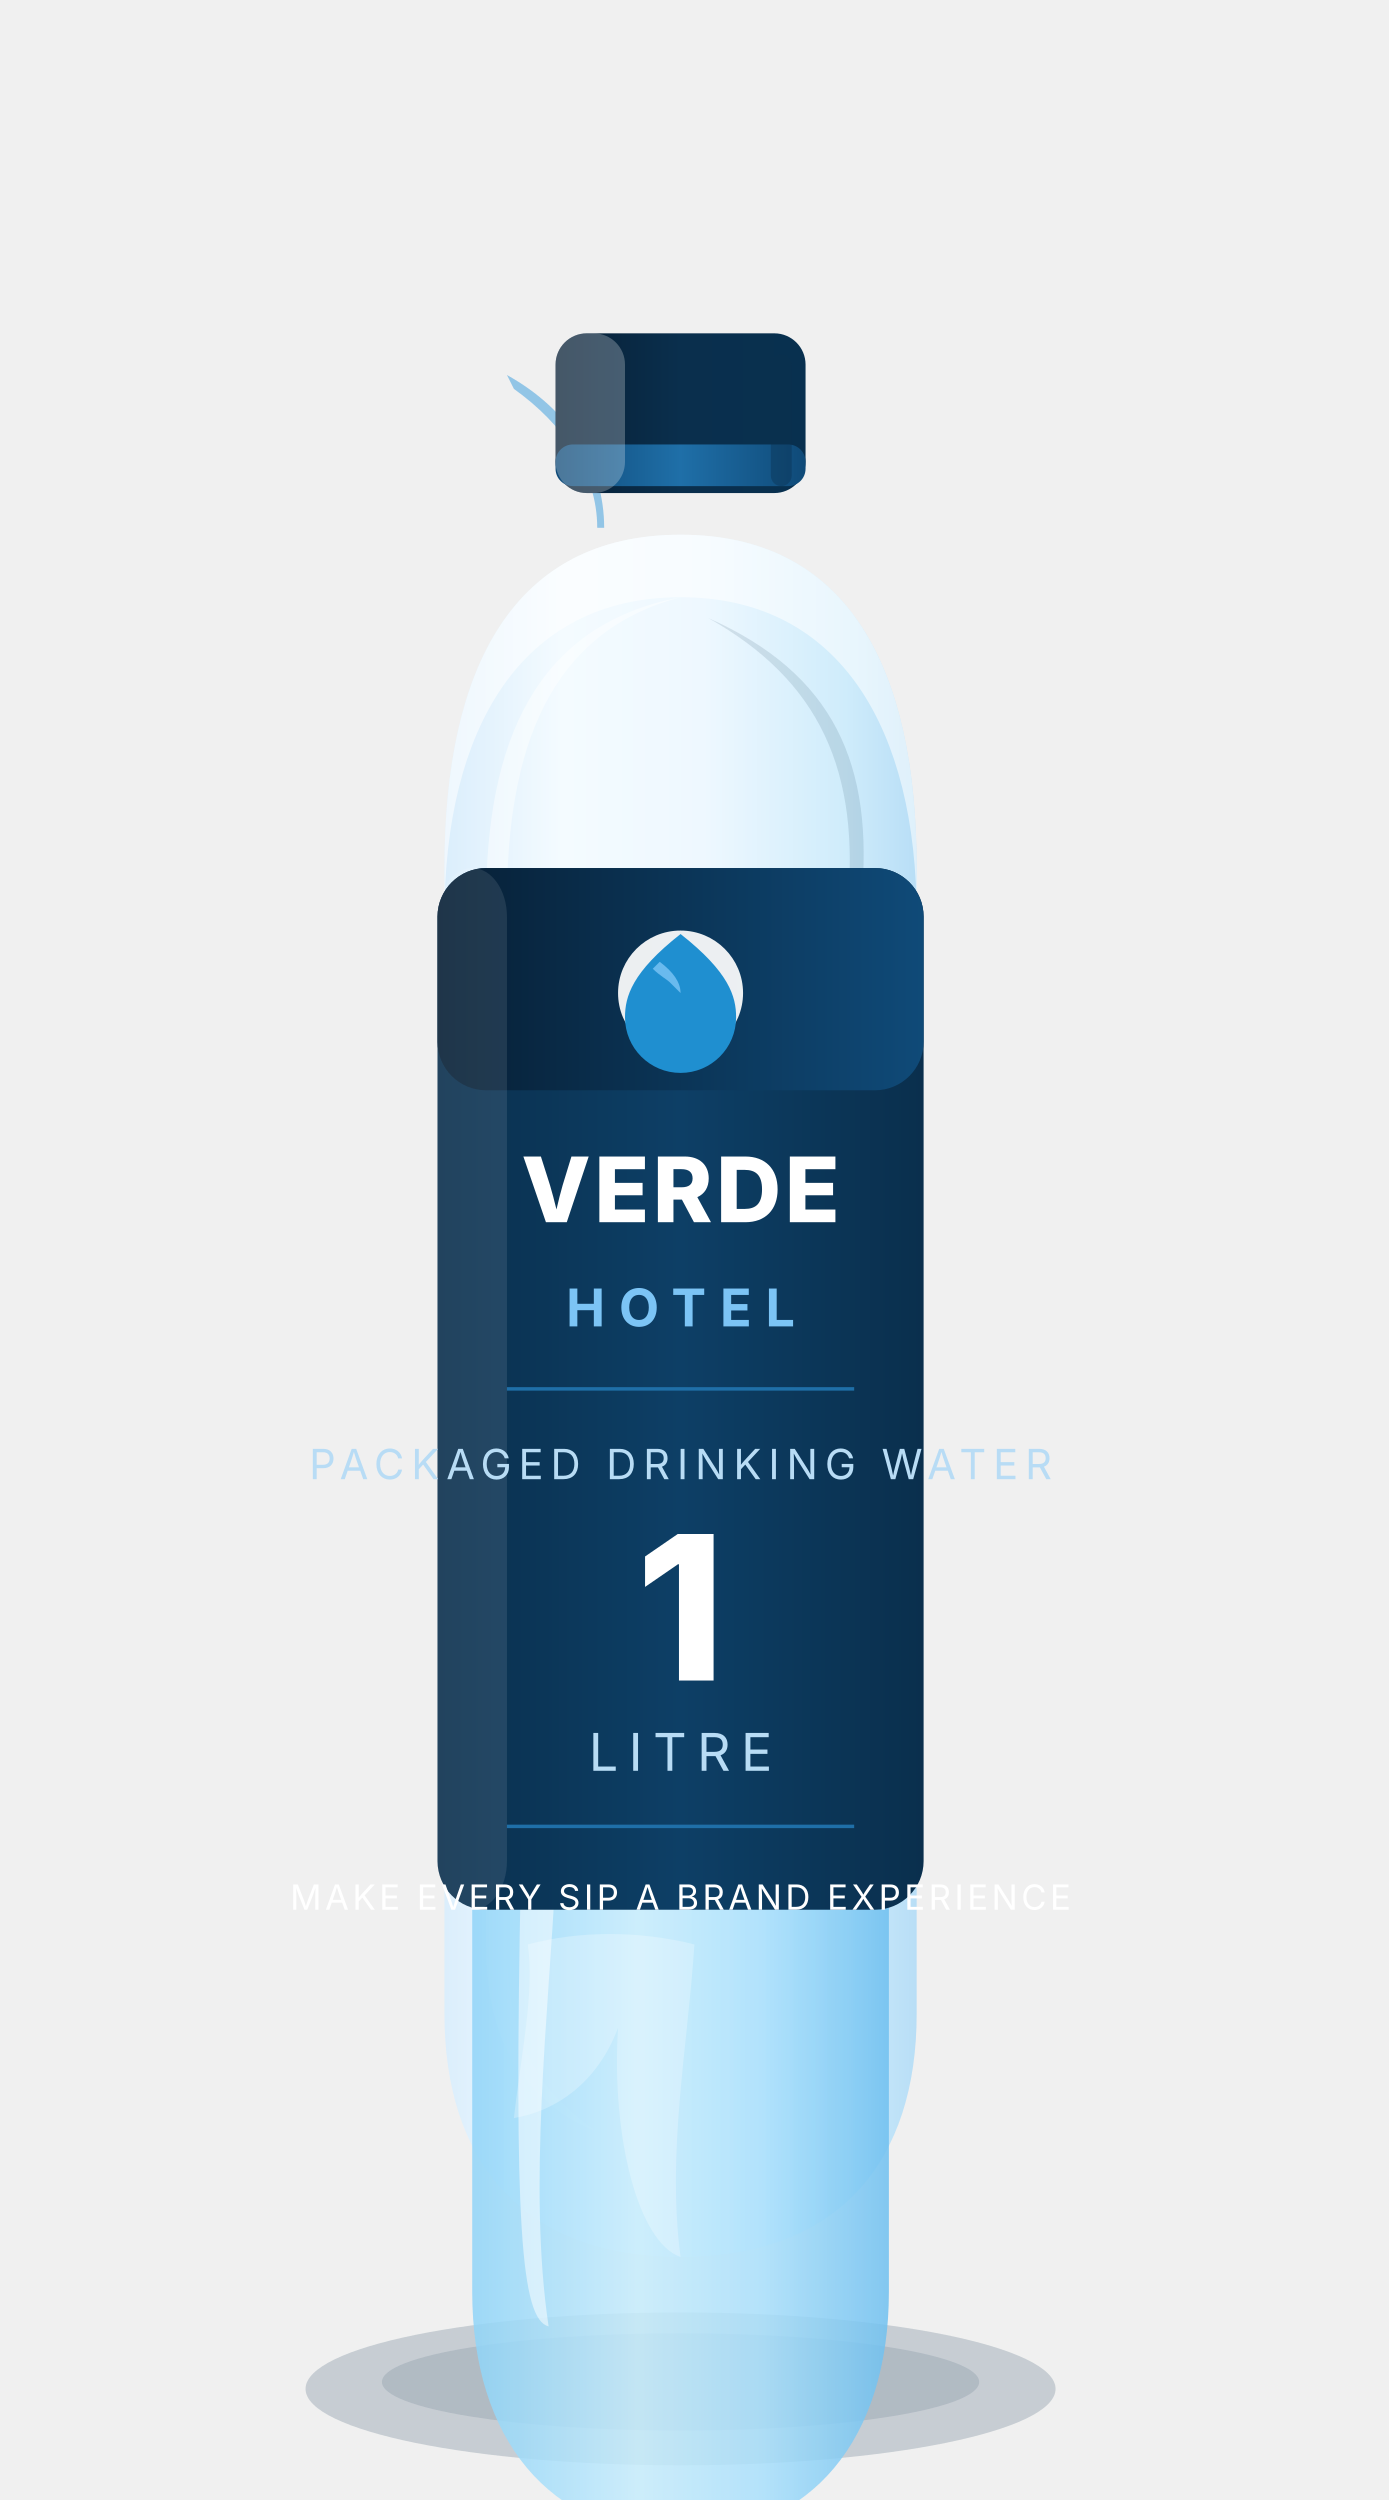
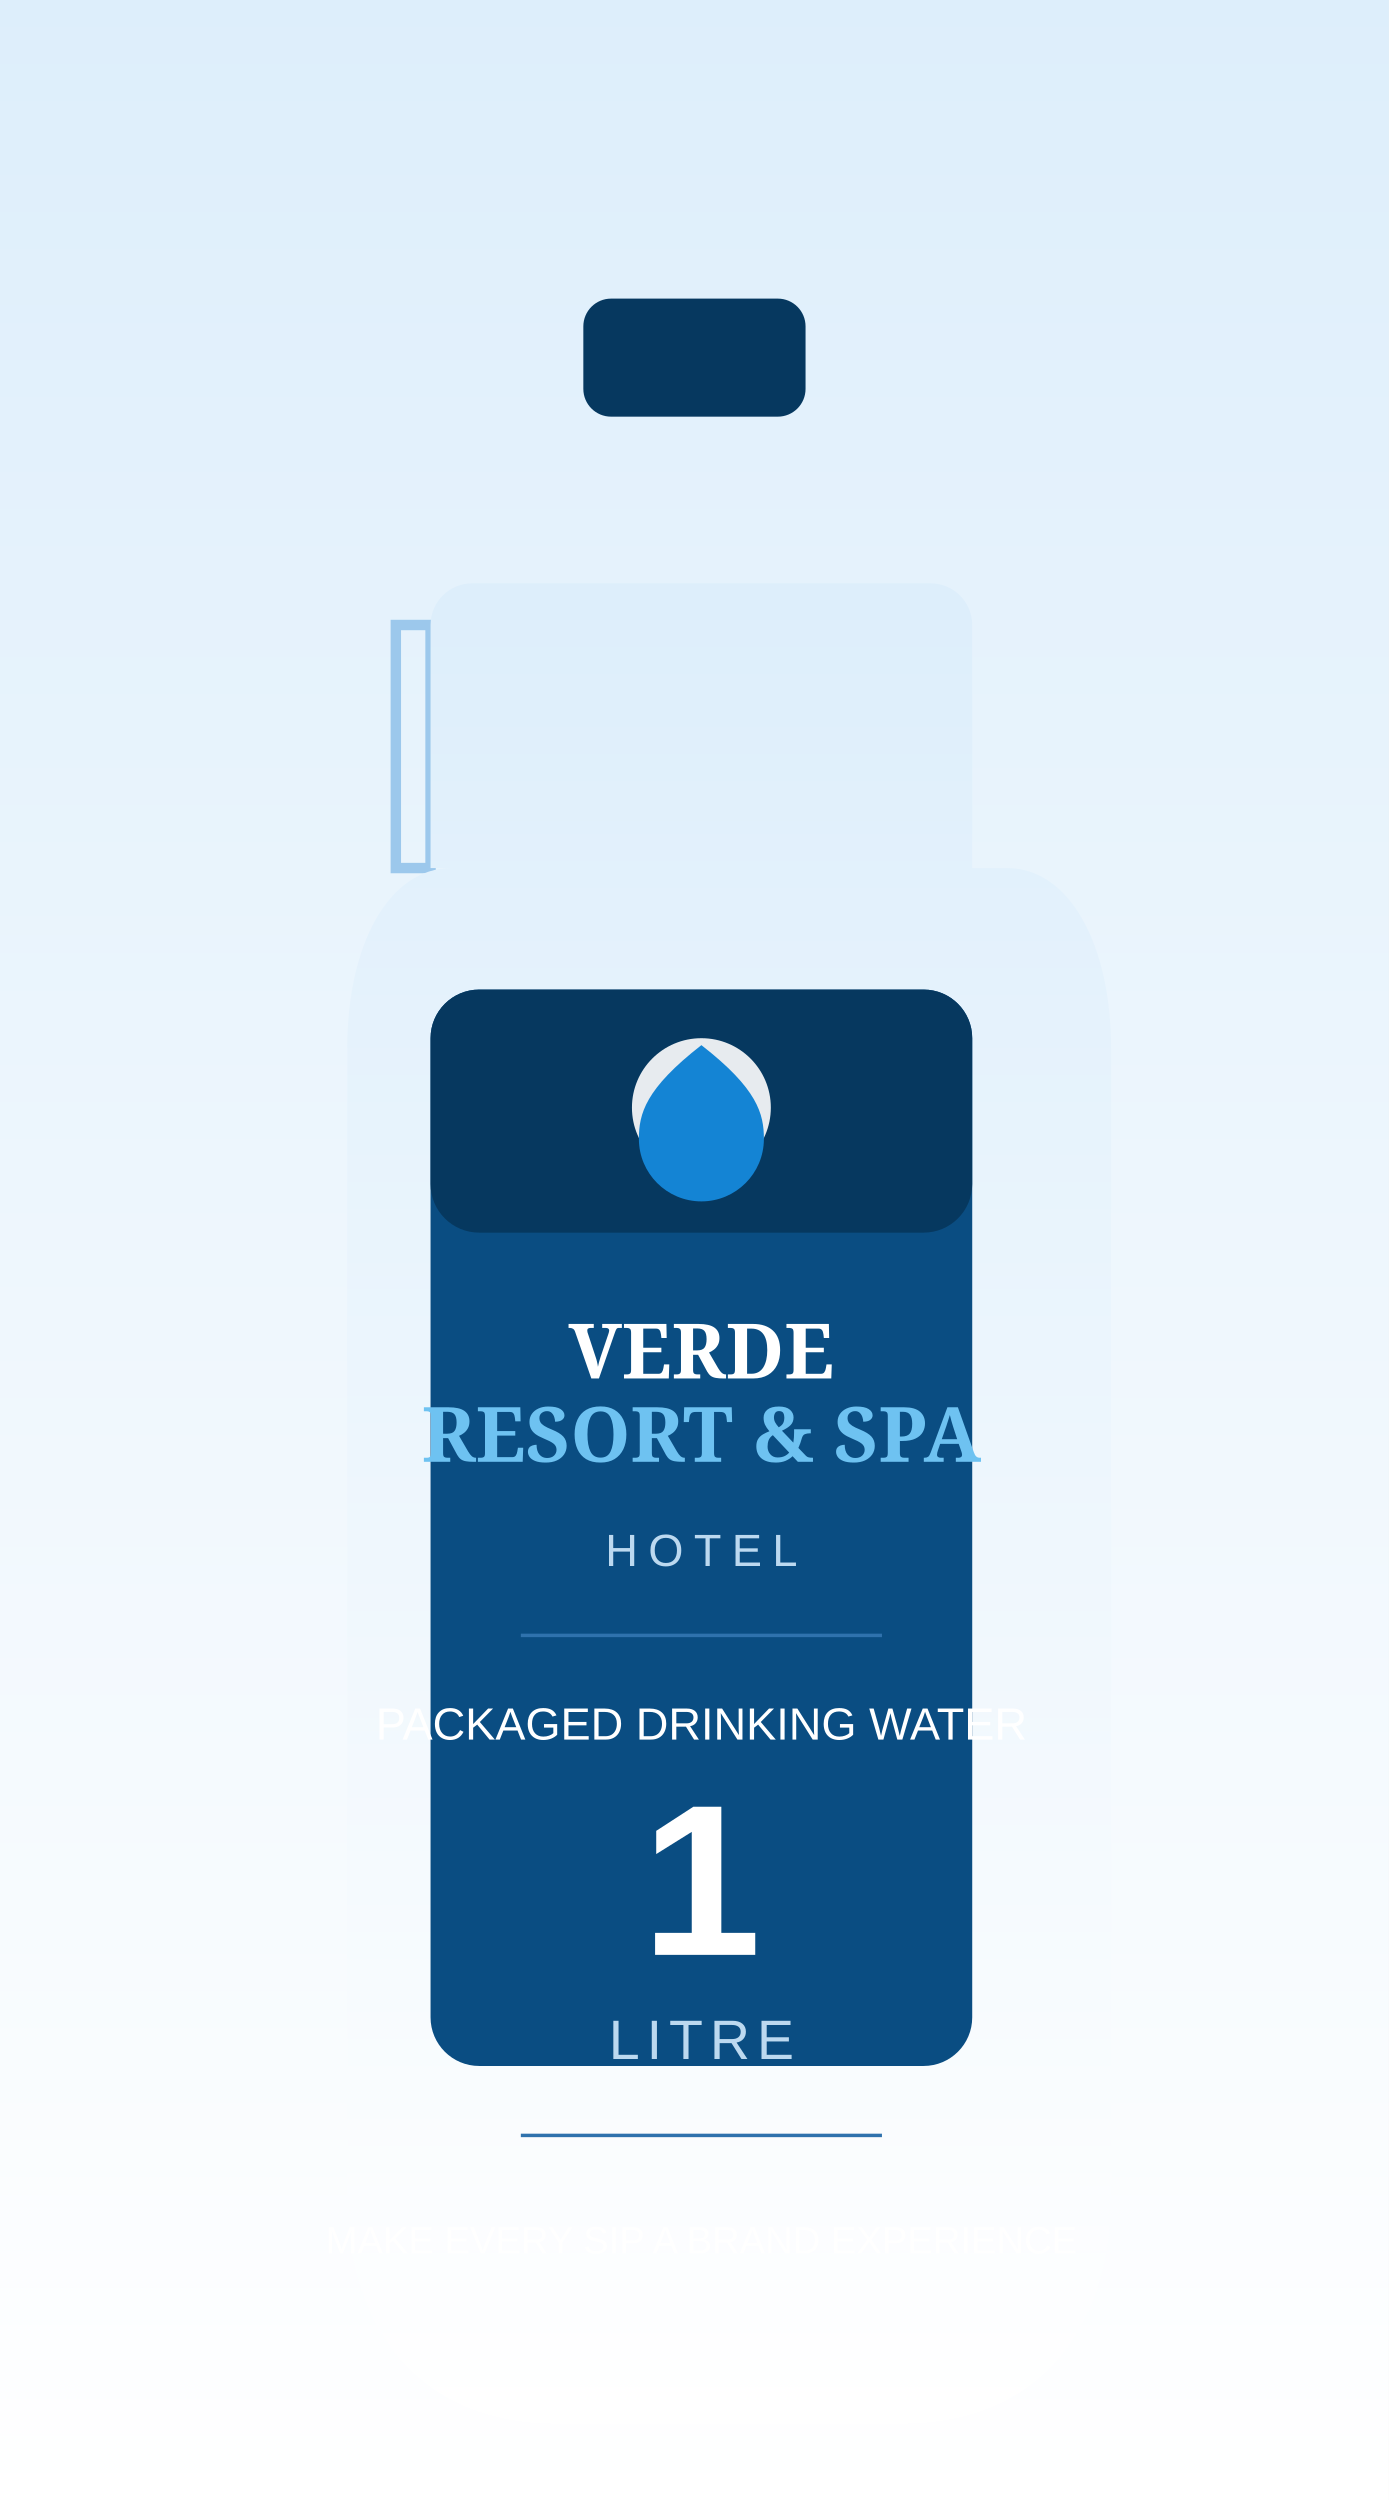
- <svg xmlns="http://www.w3.org/2000/svg" viewBox="0 0 400 720" width="400" height="720" role="img" aria-label="bottle-round-1l custom branded water bottle">
+ <svg xmlns="http://www.w3.org/2000/svg" viewBox="0 0 400 720" width="400" height="720" role="img" aria-label="Customized 1 litre round branded drinking water bottle">
  <defs>
-     <linearGradient id="gr1lglass" x1="0" y1="0" x2="1" y2="0">
-       <stop offset="0" stop-color="#dbeefc" />
-       <stop offset="0.25" stop-color="#f4fbff" />
-       <stop offset="0.55" stop-color="#eef8ff" />
-       <stop offset="0.85" stop-color="#cfecfb" />
-       <stop offset="1" stop-color="#b8def6" />
-     </linearGradient>
-     <linearGradient id="gr1lwater" x1="0" y1="0" x2="1" y2="0">
-       <stop offset="0" stop-color="#8fd4f8" />
-       <stop offset="0.4" stop-color="#c6ecfc" />
-       <stop offset="0.7" stop-color="#a8dffb" />
-       <stop offset="1" stop-color="#6fc0f0" />
-     </linearGradient>
-     <linearGradient id="gr1lcapside" x1="0" y1="0" x2="1" y2="0">
-       <stop offset="0" stop-color="#071f35" />
-       <stop offset="0.5" stop-color="#0a2f4d" />
-       <stop offset="1" stop-color="#08304f" />
-     </linearGradient>
-     <linearGradient id="gr1lcapring" x1="0" y1="0" x2="1" y2="0">
-       <stop offset="0" stop-color="#0f4a78" />
-       <stop offset="0.5" stop-color="#1f6fa8" />
-       <stop offset="1" stop-color="#0f4a78" />
-     </linearGradient>
-     <linearGradient id="gr1llabel" x1="0" y1="0" x2="1" y2="0">
-       <stop offset="0" stop-color="#0a2f4d" />
-       <stop offset="0.5" stop-color="#0d3f66" />
-       <stop offset="1" stop-color="#0a2f4d" />
-     </linearGradient>
-     <linearGradient id="gr1llabeltop" x1="0" y1="0" x2="1" y2="0">
-       <stop offset="0" stop-color="#071f35" />
-       <stop offset="1" stop-color="#0f4a78" />
+     <linearGradient id="sk" x1="0" y1="0" x2="0" y2="1">
+       <stop offset="0" stop-color="#ddeefb" />
+       <stop offset="1" stop-color="#ffffff" />
    </linearGradient>
  </defs>
-   <g>
-     <ellipse cx="196" cy="688" rx="108" ry="22" fill="#0a2f4d" opacity="0.18" />
-     <ellipse cx="196" cy="686" rx="86" ry="14" fill="#0a2f4d" opacity="0.12" />
-     <path d="M128 250 c0 -58 20 -96 68 -96 c48 0 68 38 68 96 l0 330 c0 42 -22 70 -68 70 c-46 0 -68 -28 -68 -70 z" fill="url(#gr1lglass)" />
-     <path d="M128 250 c0 -58 20 -96 68 -96 c48 0 68 38 68 96 l0 14 c0 -54 -22 -92 -68 -92 c-46 0 -68 38 -68 92 z" fill="#ffffff" opacity="0.55" />
-     <path d="M140 260 c0 -46 14 -80 56 -88 c-38 10 -50 44 -50 88 l0 300 c0 26 8 42 26 54 c-24 -10 -32 -30 -32 -54 z" fill="#ffffff" opacity="0.45" />
-     <path d="M244 262 c4 -40 -8 -66 -40 -84 c36 16 48 42 44 82 c-2 24 0 46 -4 64 c-8 -22 -8 -46 0 -62 z" fill="#0a2f4d" opacity="0.12" />
-     <path d="M136 520 l120 0 l0 140 c0 42 -22 70 -60 70 c-38 0 -60 -28 -60 -70 z" fill="url(#gr1lwater)" opacity="0.85" />
-     <path d="M150 540 l10 0 c-2 40 -8 90 -2 130 c-8 -2 -10 -30 -8 -130 z" fill="#ffffff" opacity="0.5" />
-     <ellipse cx="196" cy="518" rx="60" ry="7" fill="#ffffff" opacity="0.7" />
-     <path d="M152 560 c15 -4 32 -4 48 0 c-2 30 -8 60 -4 90 c-12 -4 -20 -34 -18 -66 c-6 16 -18 24 -30 26 c2 -18 6 -36 4 -50 z" fill="#ffffff" opacity="0.25" />
-     <path d="M146 108 c18 10 28 26 28 44 l-2 0 c0 -16 -10 -30 -24 -40 z" fill="#54a8e0" opacity="0.6" />
-     <rect x="160" y="96" width="72" height="46" rx="9" fill="url(#gr1lcapside)" />
-     <rect x="160" y="128" width="72" height="12" rx="5" fill="url(#gr1lcapring)" />
-     <rect x="160" y="96" width="20" height="46" rx="9" fill="#ffffff" opacity="0.25" />
-     <rect x="222" y="102" width="6" height="38" rx="3" fill="#0a2f4d" opacity="0.4" />
-     <rect x="126" y="250" width="140" height="300" rx="14" fill="url(#gr1llabel)" />
-     <rect x="126" y="250" width="140" height="64" rx="14" fill="url(#gr1llabeltop)" />
-     <rect x="126" y="250" width="20" height="300" rx="14" fill="#ffffff" opacity="0.10" />
-     <circle cx="196" cy="286" r="18" fill="#ffffff" opacity="0.92" />
-     <path d="M196 269 c14 11 16 18 16 24 a16 16 0 0 1 -32 0 c0 -6 2 -13 16 -24 z" fill="#1f8fd0" />
-     <path d="M190 277 c4 3 6 6 6 9 c-1 -1 -2 -2 -3 -3 c-1 -1 -3 -2 -5 -4 c1 -1 2 -2 2 -2 z" fill="#7cc4f5" opacity="0.8" />
-     <text x="196" y="352" font-family="Inter, Arial, sans-serif" font-weight="800" font-size="26" fill="#ffffff" text-anchor="middle" letter-spacing="1">VERDE</text>
-     <text x="196" y="382" font-family="Inter, Arial, sans-serif" font-weight="700" font-size="15" fill="#7cc4f5" text-anchor="middle" letter-spacing="4">HOTEL</text>
-     <line x1="146" y1="400" x2="246" y2="400" stroke="#1f6fa8" stroke-width="1" />
-     <text x="196" y="426" font-family="Inter, Arial, sans-serif" font-size="12" fill="#b8dcf5" text-anchor="middle" letter-spacing="2">PACKAGED DRINKING WATER</text>
-     <text x="196" y="484" font-family="Inter, Arial, sans-serif" font-weight="800" font-size="58" fill="#ffffff" text-anchor="middle">1</text>
-     <text x="196" y="510" font-family="Inter, Arial, sans-serif" font-size="15" fill="#b8dcf5" text-anchor="middle" letter-spacing="3">LITRE</text>
-     <line x1="146" y1="526" x2="246" y2="526" stroke="#1f6fa8" stroke-width="1" />
-     <text x="196" y="550" font-family="Inter, Arial, sans-serif" font-size="10" fill="#ffffff" text-anchor="middle" letter-spacing="1">MAKE EVERY SIP A BRAND EXPERIENCE</text>
-   </g>
+   <rect width="400" height="720" fill="url(#sk)" />
+   <rect x="168" y="86" width="64" height="34" rx="8" fill="#06385f" />
+   <rect x="114" y="180" width="10" height="70" fill="none" stroke="#9cc8ec" stroke-width="3" />
+   <path d="M114 250 h10 v-70 a12 12 0 0 1 12-12 h132 a12 12 0 0 1 12 12 v70 h10 c18 0 30 22 30 52 v330 c0 40 -22 66 -60 66 h-100 c-38 0 -60 -26 -60 -66 v-330 c0 -30 12 -52 30 -52z" fill="url(#sk)" />
+   <rect x="124" y="285" width="156" height="310" rx="14" fill="#0a4d82" />
+   <rect x="124" y="285" width="156" height="70" rx="14" fill="#06385f" />
+   <circle cx="202" cy="319" r="20" fill="#ffffff" opacity="0.9" />
+   <path d="M202 301 c 16.2 12.6 18 19.8 18 27.0 a 18 18 0 0 1 -36 0 c 0 -7.2 1.8 -14.4 18 -27.0 z" fill="#1484d4" />
+   <text x="202" y="397" font-family="Georgia,serif" font-weight="bold" font-size="22" fill="#ffffff" text-anchor="middle">VERDE</text>
+   <text x="202" y="421" font-family="Georgia,serif" font-weight="bold" font-size="22" fill="#6ec2f1" text-anchor="middle">RESORT &amp; SPA</text>
+   <text x="202" y="451" font-family="Arial,sans-serif" font-size="13" fill="#bcd9f0" text-anchor="middle" letter-spacing="3">HOTEL</text>
+   <line x1="150" y1="471" x2="254" y2="471" stroke="#2f72ad" stroke-width="1" />
+   <text x="202" y="501" font-family="Arial,sans-serif" font-size="13" fill="#ffffff" text-anchor="middle">PACKAGED DRINKING WATER</text>
+   <text x="202" y="563" font-family="Arial,sans-serif" font-size="62" font-weight="bold" fill="#ffffff" text-anchor="middle">1</text>
+   <text x="202" y="593" font-family="Arial,sans-serif" font-size="16" fill="#bcd9f0" text-anchor="middle" letter-spacing="2">LITRE</text>
+   <line x1="150" y1="615" x2="254" y2="615" stroke="#2f72ad" stroke-width="1" />
+   <text x="202" y="649" font-family="Arial,sans-serif" font-size="11" fill="#ffffff" text-anchor="middle">MAKE EVERY SIP A BRAND EXPERIENCE</text>
</svg>
